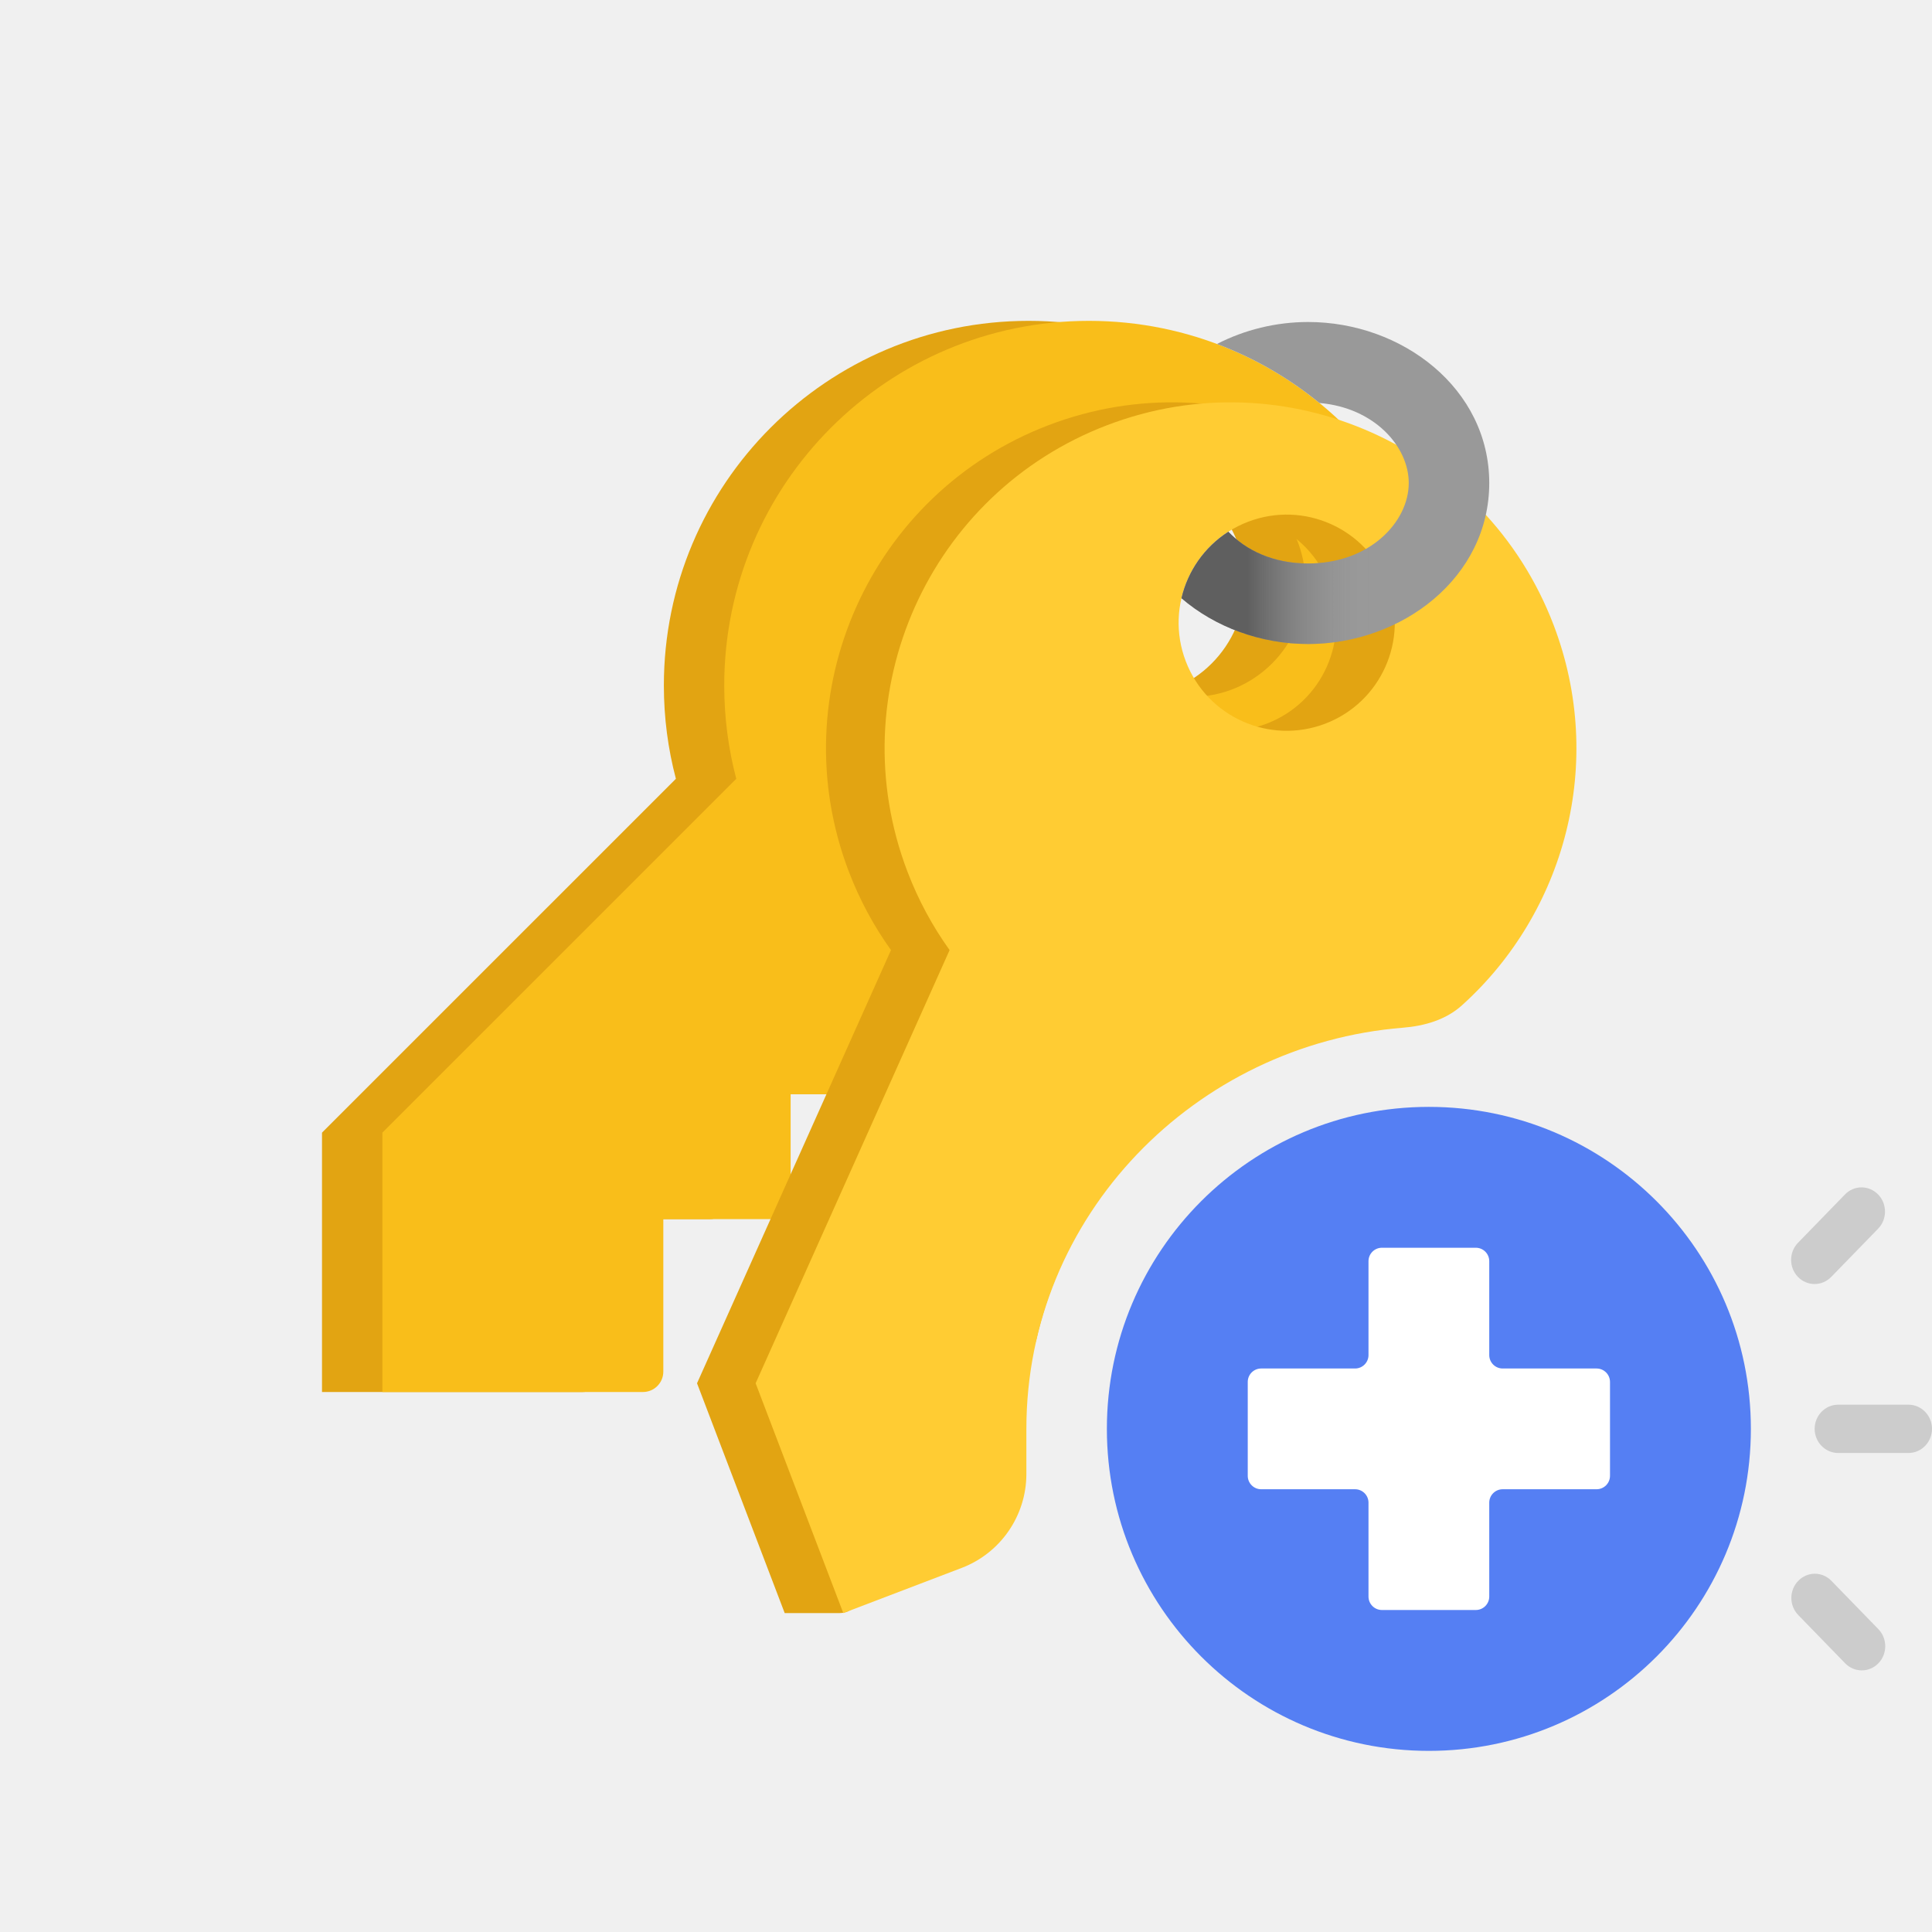
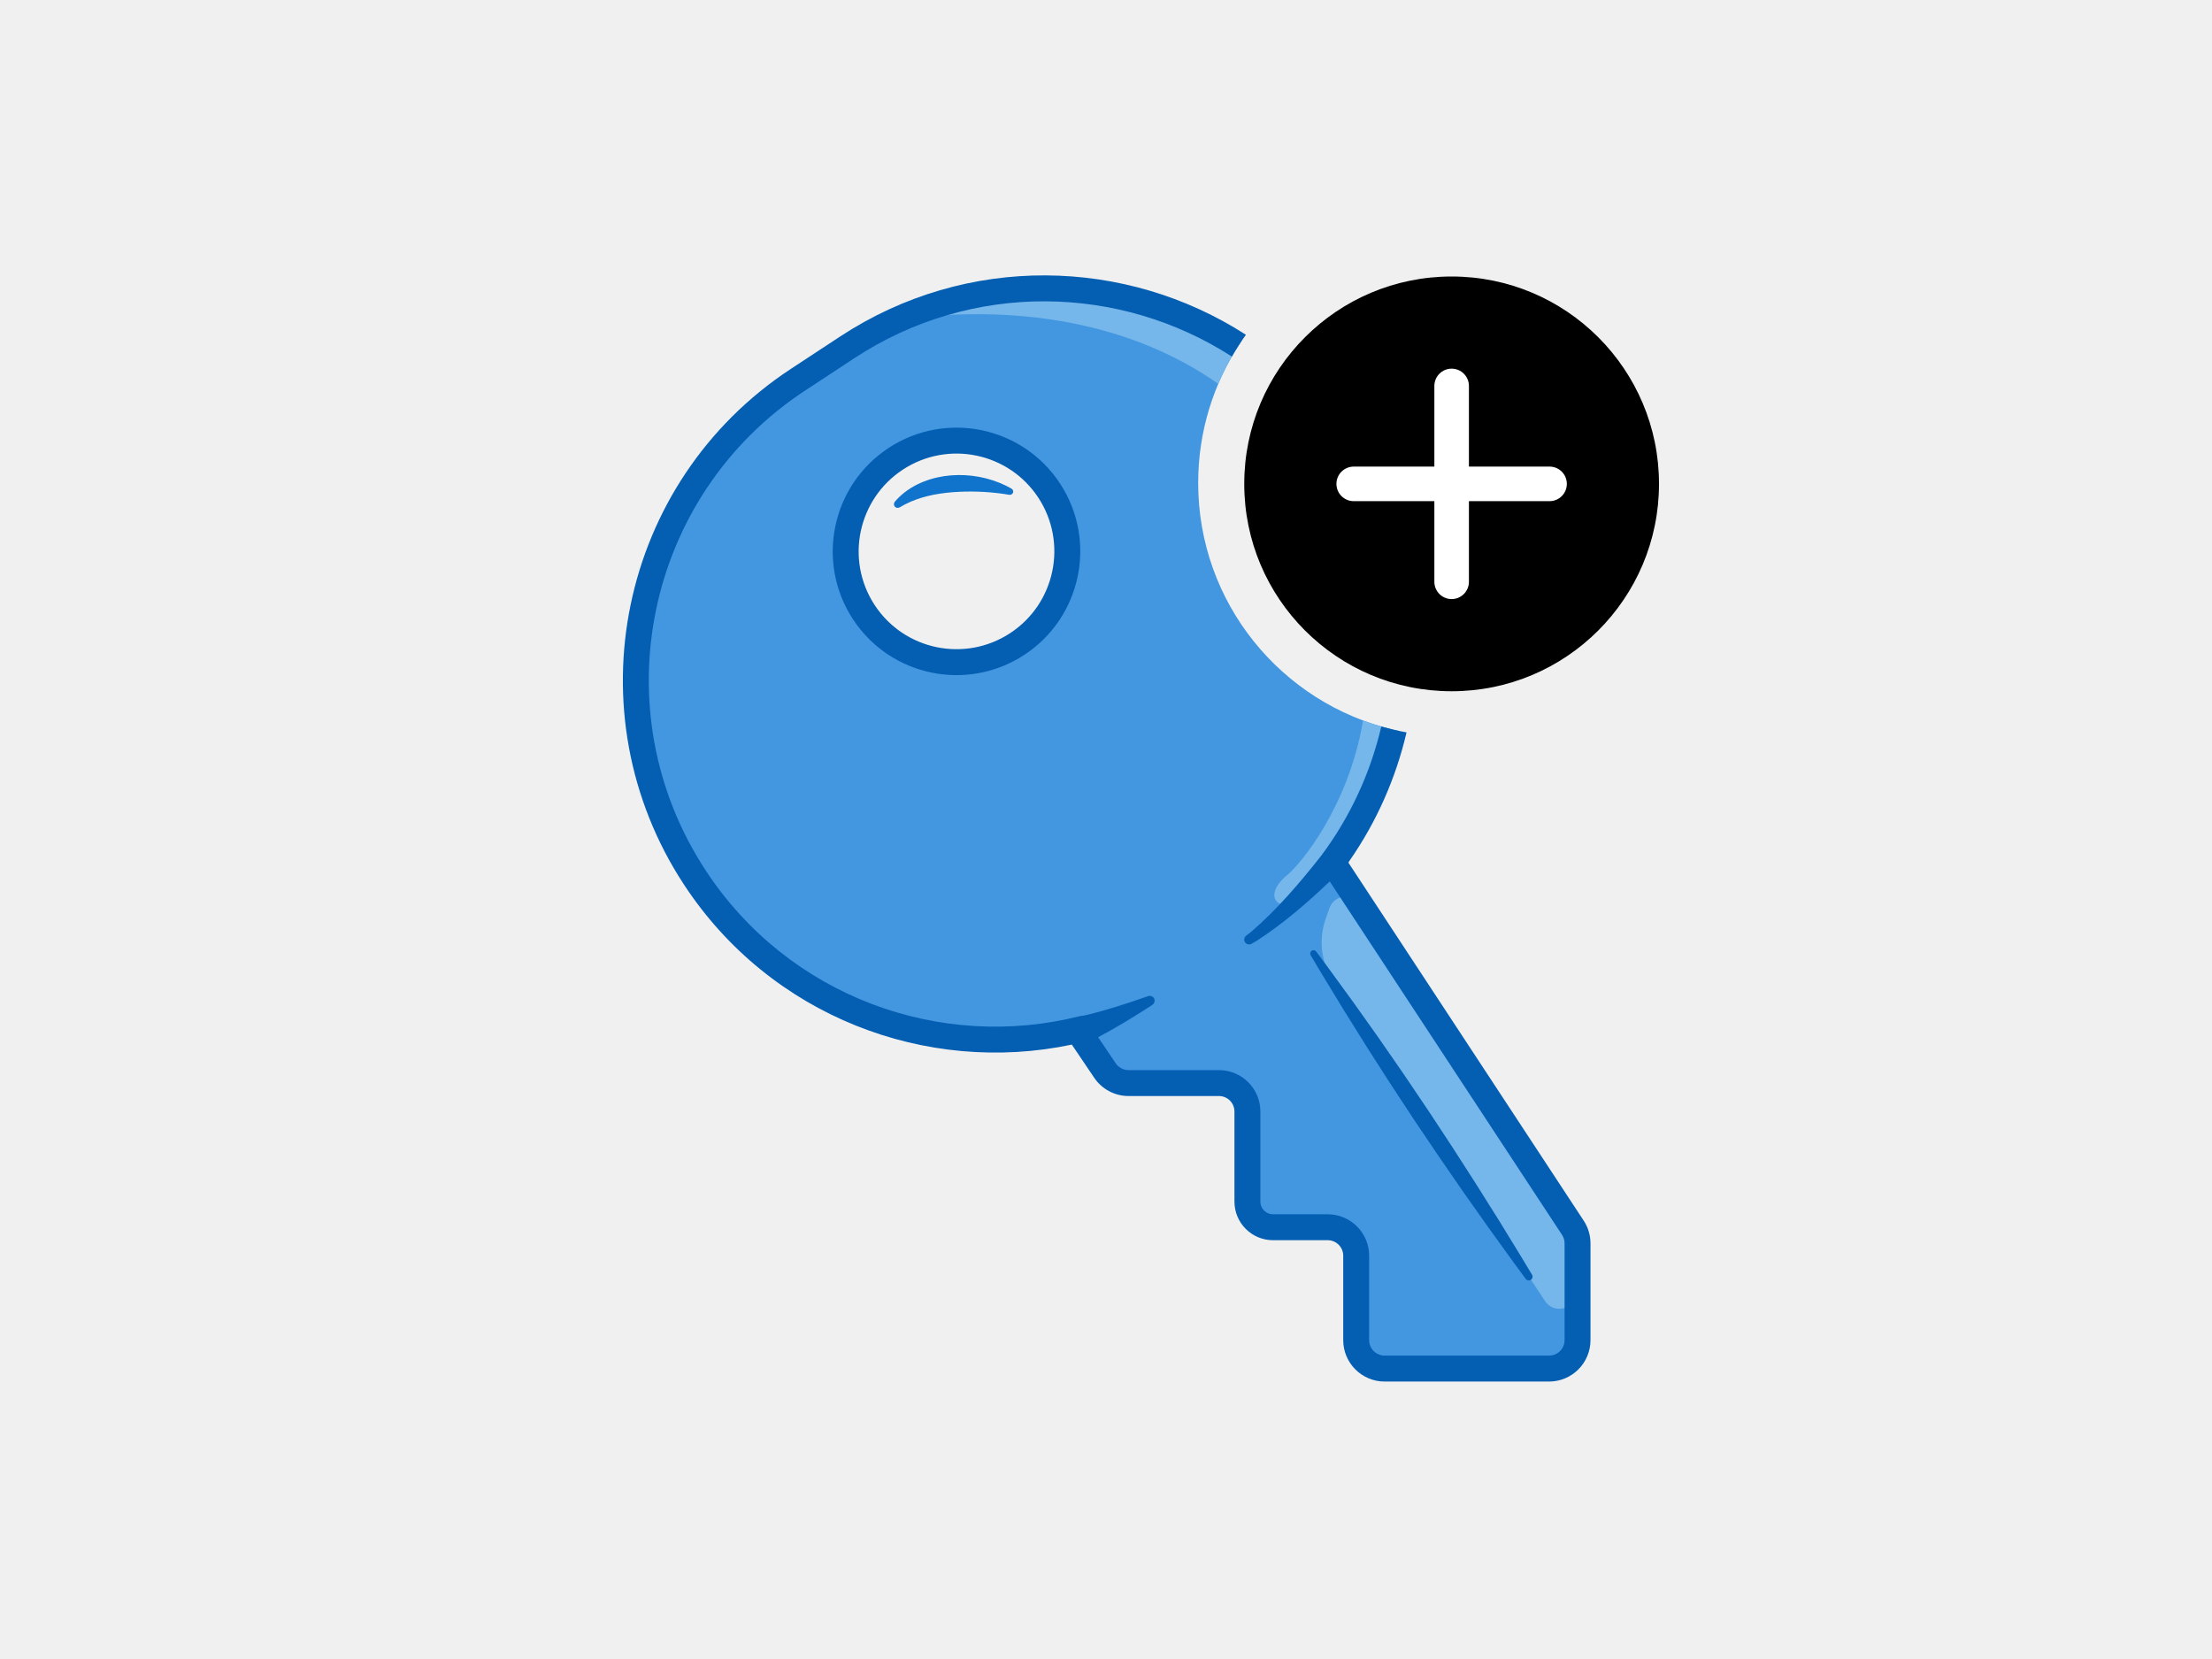
- <svg xmlns="http://www.w3.org/2000/svg" width="96" height="96" viewBox="0 0 96 96" fill="none">
-   <path fill-rule="evenodd" clip-rule="evenodd" d="M69.225 34.062C69.225 44.069 61.113 52.181 51.106 52.181C49.2 52.181 47.364 51.887 45.639 51.342L42.613 54.368H36.286V59.563C36.286 60.123 35.833 60.577 35.273 60.577H29.96V68.154C29.96 68.714 29.507 69.168 28.947 69.168H16V56.281L33.585 38.697C33.194 37.217 32.987 35.664 32.987 34.062C32.987 24.055 41.099 15.943 51.106 15.943C61.113 15.943 69.225 24.055 69.225 34.062ZM56.202 34.628C59.329 34.628 61.864 32.093 61.864 28.966C61.864 25.839 59.329 23.303 56.202 23.303C53.075 23.303 50.54 25.839 50.54 28.966C50.54 32.093 53.075 34.628 56.202 34.628Z" fill="#E2A412" />
-   <path fill-rule="evenodd" clip-rule="evenodd" d="M72.225 34.062C72.225 44.069 64.113 52.181 54.106 52.181C52.2 52.181 50.364 51.887 48.639 51.342L45.613 54.368H39.286V59.563C39.286 60.123 38.833 60.577 38.273 60.577H32.96V68.154C32.96 68.714 32.507 69.168 31.947 69.168H19V56.281L36.585 38.697C36.194 37.217 35.987 35.664 35.987 34.062C35.987 24.055 44.099 15.943 54.106 15.943C64.113 15.943 72.225 24.055 72.225 34.062ZM59.202 34.628C62.329 34.628 64.864 32.093 64.864 28.966C64.864 25.839 62.329 23.303 59.202 23.303C56.075 23.303 53.54 25.839 53.54 28.966C53.54 32.093 56.075 34.628 59.202 34.628Z" fill="#F9BE1A" />
-   <path fill-rule="evenodd" clip-rule="evenodd" d="M68.177 51.198C74.421 46.774 77.14 38.536 74.286 31.055C70.904 22.188 60.974 17.742 52.107 21.125C43.24 24.507 38.794 34.437 42.176 43.304C42.718 44.724 43.427 46.03 44.273 47.209L34.635 68.734L38.991 80.153H41.725C42.11 80.153 42.462 79.934 42.633 79.589L48.457 67.821L51.469 66.672C51.787 65.234 52.259 63.854 52.867 62.55L51.964 60.181L54.974 59.033C56.091 57.539 57.413 56.206 58.898 55.076L59.228 54.339C59.496 54.323 59.764 54.301 60.032 54.273C62.436 52.693 65.201 51.618 68.177 51.198ZM66.041 29.028C67.098 31.799 65.709 34.902 62.938 35.959C60.167 37.016 57.064 35.627 56.007 32.856C54.95 30.085 56.339 26.982 59.11 25.924C61.881 24.867 64.984 26.257 66.041 29.028Z" fill="#E2A412" />
-   <path fill-rule="evenodd" clip-rule="evenodd" d="M51 71V73.239C51 75.312 49.72 77.171 47.782 77.91L41.903 80.153L37.547 68.734L47.185 47.209C46.339 46.03 45.63 44.724 45.088 43.304C41.706 34.437 46.152 24.507 55.019 21.125C63.886 17.742 73.816 22.188 77.198 31.055C79.804 37.885 77.764 45.346 72.638 49.959C71.843 50.675 70.782 50.98 69.716 51.066C59.417 51.89 51 60.376 51 71ZM68.954 29.028C70.01 31.799 68.621 34.902 65.85 35.959C63.079 37.016 59.976 35.626 58.919 32.855C57.862 30.085 59.251 26.981 62.022 25.924C64.793 24.867 67.896 26.257 68.954 29.028Z" fill="#FFCC33" />
-   <path fill-rule="evenodd" clip-rule="evenodd" d="M61.037 26.421C61.903 27.341 63.273 28 65 28C68.062 28 70 25.931 70 24C70 22.19 68.297 20.259 65.563 20.024C64.049 18.787 62.333 17.791 60.47 17.092C61.832 16.39 63.396 16 65 16C69.67 16 74 19.304 74 24C74 28.696 69.67 32 65 32C62.645 32 60.376 31.16 58.706 29.724C59.018 28.386 59.839 27.187 61.037 26.421Z" fill="#999999" />
-   <path fill-rule="evenodd" clip-rule="evenodd" d="M69 31.161C67.769 31.703 66.4 32 65 32C62.645 32 60.376 31.16 58.706 29.724C59.018 28.386 59.839 27.187 61.037 26.421C61.903 27.341 63.273 28 65 28C66.752 28 68.136 27.322 69 26.381V31.161Z" fill="url(#paint0_linear_1327_3566)" />
-   <path d="M71 87C79.837 87 87 79.837 87 71C87 62.163 79.837 55 71 55C62.163 55 55 62.163 55 71C55 79.837 62.163 87 71 87Z" fill="#557FF3" />
-   <path d="M92.501 59C92.799 59 93.096 59.12 93.324 59.354C93.778 59.822 93.778 60.584 93.324 61.052L90.991 63.451C90.536 63.919 89.796 63.919 89.341 63.451C88.886 62.983 88.886 62.221 89.341 61.754L91.674 59.354C91.901 59.12 92.198 59 92.496 59H92.501Z" fill="#CCCCCC" />
-   <path d="M91.335 69.798H94.834C95.475 69.798 96 70.338 96 70.998C96 71.658 95.475 72.198 94.834 72.198H91.335C90.694 72.198 90.169 71.658 90.169 70.998C90.169 70.338 90.694 69.798 91.335 69.798Z" fill="#CCCCCC" />
-   <path d="M89.353 78.552C89.58 78.318 89.878 78.198 90.175 78.198H90.181C90.478 78.198 90.776 78.318 91.003 78.552L93.335 80.951C93.79 81.419 93.79 82.181 93.335 82.649C92.881 83.117 92.14 83.117 91.685 82.649L89.353 80.249C88.898 79.781 88.898 79.02 89.353 78.552Z" fill="#CCCCCC" />
-   <path fill-rule="evenodd" clip-rule="evenodd" d="M74 62.667C74 62.298 73.701 62 73.333 62H68.667C68.299 62 68 62.298 68 62.667V67.333C68 67.701 67.701 68 67.333 68H62.667C62.298 68 62 68.299 62 68.667V73.333C62 73.701 62.298 74 62.667 74H67.333C67.701 74 68 74.299 68 74.667V79.333C68 79.701 68.299 80 68.667 80H73.333C73.701 80 74 79.701 74 79.333V74.667C74 74.299 74.299 74 74.667 74H79.333C79.701 74 80 73.701 80 73.333V68.667C80 68.299 79.701 68 79.333 68H74.667C74.299 68 74 67.701 74 67.333V62.667Z" fill="white" />
-   <defs>
-     <linearGradient id="paint0_linear_1327_3566" x1="62" y1="29" x2="68" y2="29" gradientUnits="userSpaceOnUse">
-       <stop stop-color="#5F5F5F" />
-       <stop offset="1" stop-color="#999999" stop-opacity="0" />
-     </linearGradient>
-   </defs>
+ <svg xmlns="http://www.w3.org/2000/svg" width="128" height="96" viewBox="0 0 128 96" fill="none">
+   <path fill-rule="evenodd" clip-rule="evenodd" d="M48.813 19.873C55.994 15.158 65.006 15.436 71.761 19.86C70.227 22.178 69.334 24.957 69.334 27.946C69.334 34.886 74.155 40.7 80.631 42.223C79.983 44.933 78.797 47.517 77.107 49.8L91.259 71.168C91.438 71.438 91.533 71.754 91.533 72.078V77.901C91.533 78.811 90.795 79.549 89.885 79.549H80.126C79.216 79.549 78.478 78.811 78.478 77.901V72.665C78.478 71.755 77.74 71.017 76.831 71.017H73.667C72.848 71.017 72.184 70.353 72.184 69.534V64.321C72.184 63.411 71.446 62.674 70.536 62.673H65.207C64.656 62.673 64.142 62.398 63.836 61.941L62.269 59.592C53.943 61.577 44.903 58.29 39.934 50.723C33.594 41.068 36.282 28.101 45.937 21.761L48.813 19.873ZM60.711 28.387C58.768 25.429 54.791 24.608 51.832 26.55C48.874 28.493 48.046 32.469 49.989 35.428C51.932 38.386 55.909 39.207 58.868 37.265C61.826 35.322 62.653 31.346 60.711 28.387Z" fill="#4397E0" />
+   <path d="M76.931 52.547C77.204 51.778 78.238 51.652 78.688 52.332L91.058 71.038C91.165 71.199 91.222 71.389 91.222 71.583V74.745C91.222 75.725 89.95 76.108 89.409 75.291L77.164 56.809C76.448 55.729 76.282 54.376 76.716 53.156L76.931 52.547Z" fill="#75B6EB" />
+   <path d="M78.875 41.692C79.558 41.947 80.264 42.151 80.99 42.303C80.017 46.612 77.85 50.041 76.1 51.433C74.995 52.312 74.293 52.515 73.919 52.203C73.612 51.948 73.637 51.332 74.491 50.632C75.226 50.031 78.022 46.729 78.875 41.692Z" fill="#75B6EB" />
+   <path d="M50.717 18.684C54.344 16.353 63.747 15.14 70.221 18.685C70.795 18.998 71.348 19.331 71.882 19.68C71.341 20.472 70.876 21.319 70.496 22.212C65.144 18.45 58.025 17.442 50.717 18.684Z" fill="#75B6EB" />
+   <path d="M48.613 19.473C55.956 14.648 65.159 14.899 72.097 19.372C71.805 19.777 71.533 20.197 71.283 20.632C64.828 16.472 56.267 16.238 49.437 20.727L46.58 22.605C37.335 28.681 34.761 41.109 40.832 50.364C45.643 57.698 54.44 60.838 62.486 58.8C62.55 58.783 62.614 58.777 62.676 58.777C62.694 58.772 62.711 58.768 62.729 58.764C62.783 58.754 62.843 58.742 62.902 58.728C64.003 58.46 65.144 58.093 66.252 57.707C66.314 57.685 66.375 57.663 66.437 57.641C66.5 57.619 66.573 57.623 66.638 57.649C66.704 57.676 66.756 57.722 66.786 57.781C66.816 57.84 66.821 57.91 66.803 57.978C66.785 58.046 66.744 58.107 66.688 58.144C66.633 58.181 66.577 58.217 66.522 58.253C65.555 58.876 64.591 59.468 63.543 60.019L64.561 61.527C64.728 61.774 65.007 61.923 65.306 61.923H70.535C71.859 61.923 72.933 62.996 72.933 64.321V69.533L72.934 69.571C72.953 69.958 73.274 70.266 73.666 70.266H76.829C78.153 70.266 79.227 71.34 79.227 72.664V77.547C79.227 78.043 79.629 78.445 80.125 78.445H89.638C90.134 78.445 90.536 78.042 90.536 77.546L90.536 71.951C90.536 71.775 90.485 71.604 90.389 71.457L76.946 51.004C75.628 52.259 74.277 53.426 72.734 54.434C72.627 54.499 72.52 54.562 72.412 54.619C72.35 54.652 72.275 54.659 72.206 54.64C72.136 54.621 72.077 54.578 72.04 54.518C72.003 54.459 71.992 54.387 72.006 54.316C72.02 54.245 72.059 54.181 72.116 54.141C72.204 54.077 72.294 54.008 72.383 53.936C73.888 52.644 75.239 51.065 76.467 49.498C78.141 47.257 79.308 44.711 79.93 42.04C80.408 42.177 80.895 42.291 81.391 42.38C80.775 45.024 79.662 47.554 78.085 49.818C78.068 49.853 78.049 49.886 78.027 49.917L91.642 70.633C91.899 71.024 92.036 71.483 92.036 71.951L92.036 77.546C92.036 78.871 90.963 79.945 89.638 79.945H80.125C78.801 79.945 77.727 78.871 77.727 77.547V72.664C77.727 72.184 77.35 71.791 76.875 71.767L76.829 71.766H73.666C72.433 71.766 71.433 70.766 71.433 69.533V64.321C71.433 63.84 71.055 63.448 70.581 63.424L70.535 63.423H65.306C64.509 63.423 63.764 63.027 63.319 62.367L62.022 60.447C53.606 62.224 44.584 58.819 39.578 51.187C33.053 41.24 35.818 27.883 45.756 21.351L48.613 19.473Z" fill="#045EB2" />
+   <path d="M76.043 54.988C76.093 54.997 76.137 55.026 76.166 55.066C76.391 55.367 76.614 55.668 76.836 55.97C78.839 58.687 80.775 61.449 82.644 64.255C84.513 67.061 86.322 69.908 88.07 72.795C88.264 73.116 88.457 73.437 88.65 73.759C88.679 73.807 88.69 73.866 88.678 73.922C88.666 73.978 88.633 74.027 88.586 74.059C88.539 74.09 88.481 74.102 88.424 74.091C88.368 74.08 88.318 74.048 88.285 74.002C88.062 73.7 87.84 73.398 87.619 73.095C85.628 70.37 83.698 67.604 81.829 64.798C79.96 61.992 78.157 59.142 76.421 56.247C76.228 55.926 76.035 55.603 75.844 55.281C75.819 55.237 75.809 55.186 75.82 55.136C75.83 55.087 75.859 55.044 75.901 55.016C75.942 54.989 75.994 54.978 76.043 54.988Z" fill="#045EB2" />
+   <path fill-rule="evenodd" clip-rule="evenodd" d="M51.419 25.922C54.724 23.753 59.166 24.669 61.337 27.975C63.507 31.28 62.582 35.721 59.278 37.891C55.974 40.06 51.531 39.144 49.361 35.838C47.191 32.533 48.115 28.092 51.419 25.922ZM60.083 28.798C58.368 26.186 54.856 25.461 52.243 27.176C49.63 28.892 48.9 32.403 50.615 35.015C52.33 37.627 55.842 38.352 58.455 36.637C61.068 34.921 61.798 31.41 60.083 28.798Z" fill="#045EB2" />
+   <path d="M55.047 27.506C56.139 27.423 57.237 27.632 58.205 28.101C58.312 28.153 58.418 28.209 58.521 28.268C58.562 28.292 58.597 28.328 58.616 28.372C58.635 28.417 58.637 28.466 58.621 28.511C58.604 28.555 58.571 28.591 58.527 28.613C58.484 28.634 58.434 28.639 58.387 28.631C58.277 28.611 58.166 28.593 58.055 28.577C57.061 28.437 56.081 28.411 55.124 28.482C54.168 28.56 53.229 28.744 52.363 29.19C52.267 29.24 52.172 29.293 52.078 29.35C52.032 29.378 51.977 29.393 51.921 29.387C51.866 29.382 51.816 29.356 51.781 29.315C51.746 29.275 51.728 29.221 51.731 29.166C51.733 29.11 51.757 29.058 51.792 29.017C51.871 28.924 51.956 28.836 52.044 28.752C52.848 27.985 53.962 27.589 55.047 27.506Z" fill="#1074CC" />
+   <path d="M84 40C90.627 40 96 34.627 96 28C96 21.373 90.627 16 84 16C77.373 16 72 21.373 72 28C72 34.627 77.373 40 84 40Z" fill="black" />
+   <path d="M84.001 21.333C84.553 21.333 85.001 21.781 85.001 22.333V27H89.667C90.219 27 90.667 27.448 90.667 28C90.667 28.552 90.219 29 89.667 29H85.001V33.666C85.001 34.218 84.553 34.666 84.001 34.666C83.448 34.666 83.001 34.218 83.001 33.666V29H78.334C77.782 29 77.334 28.552 77.334 28C77.334 27.448 77.782 27 78.334 27H83.001V22.333C83.001 21.781 83.448 21.333 84.001 21.333Z" fill="white" />
</svg>
